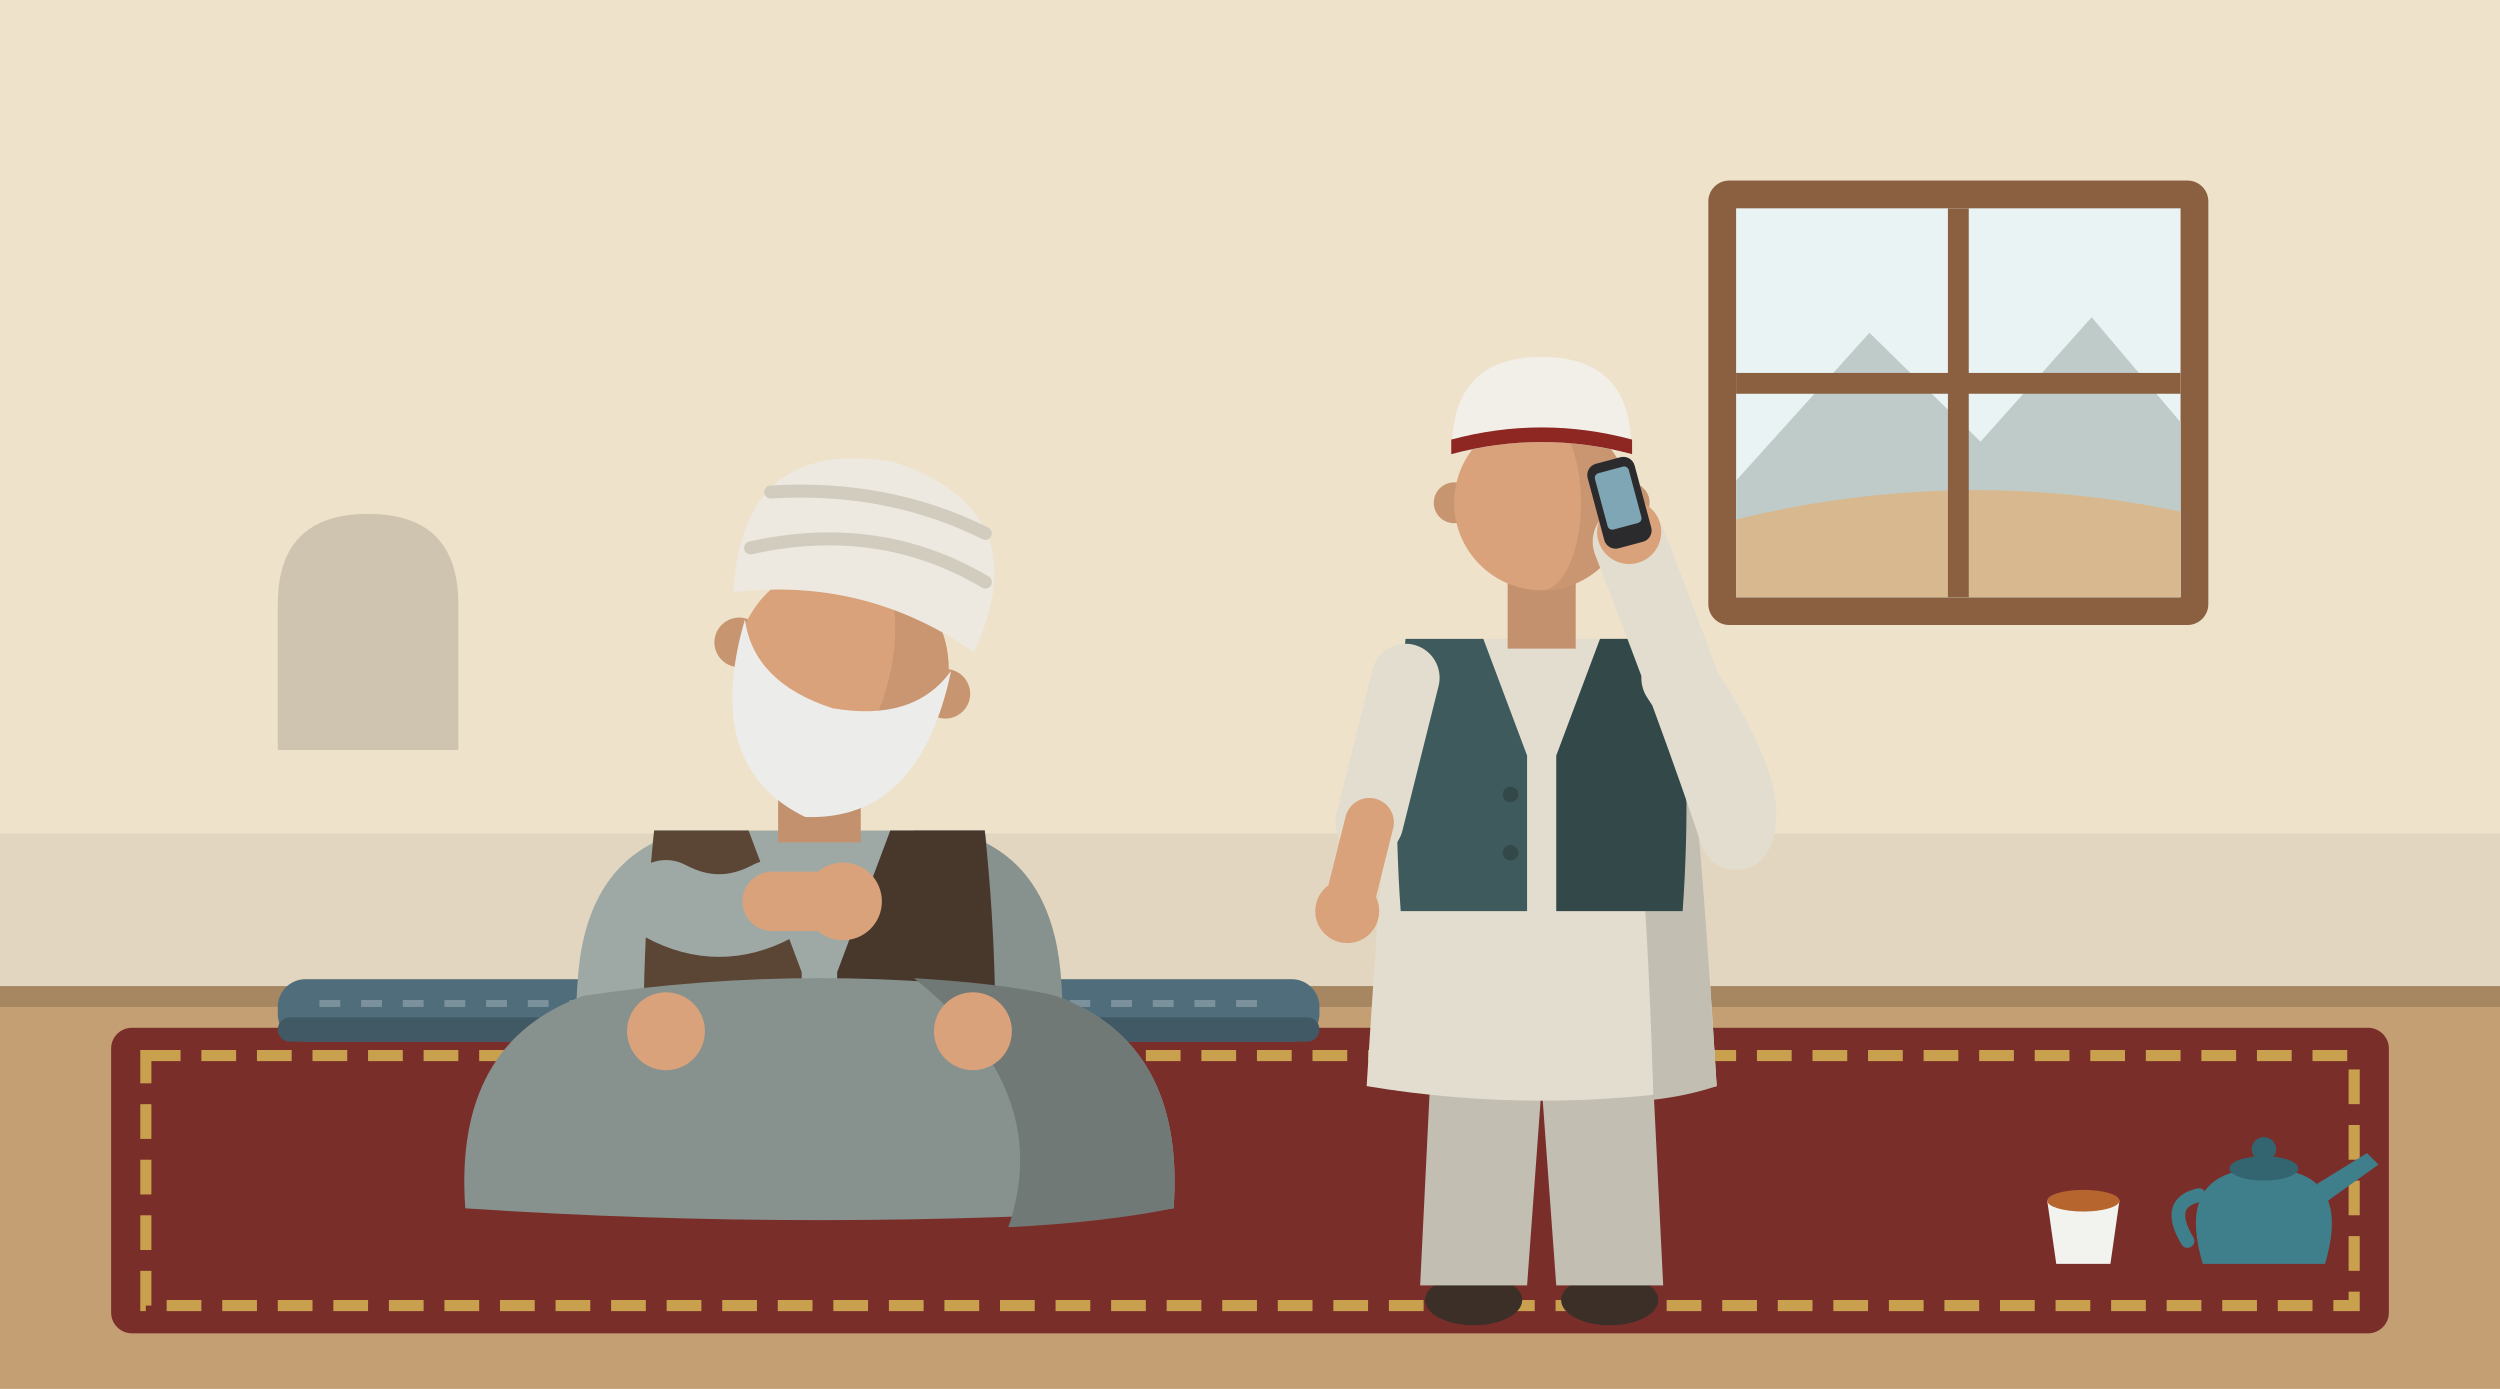
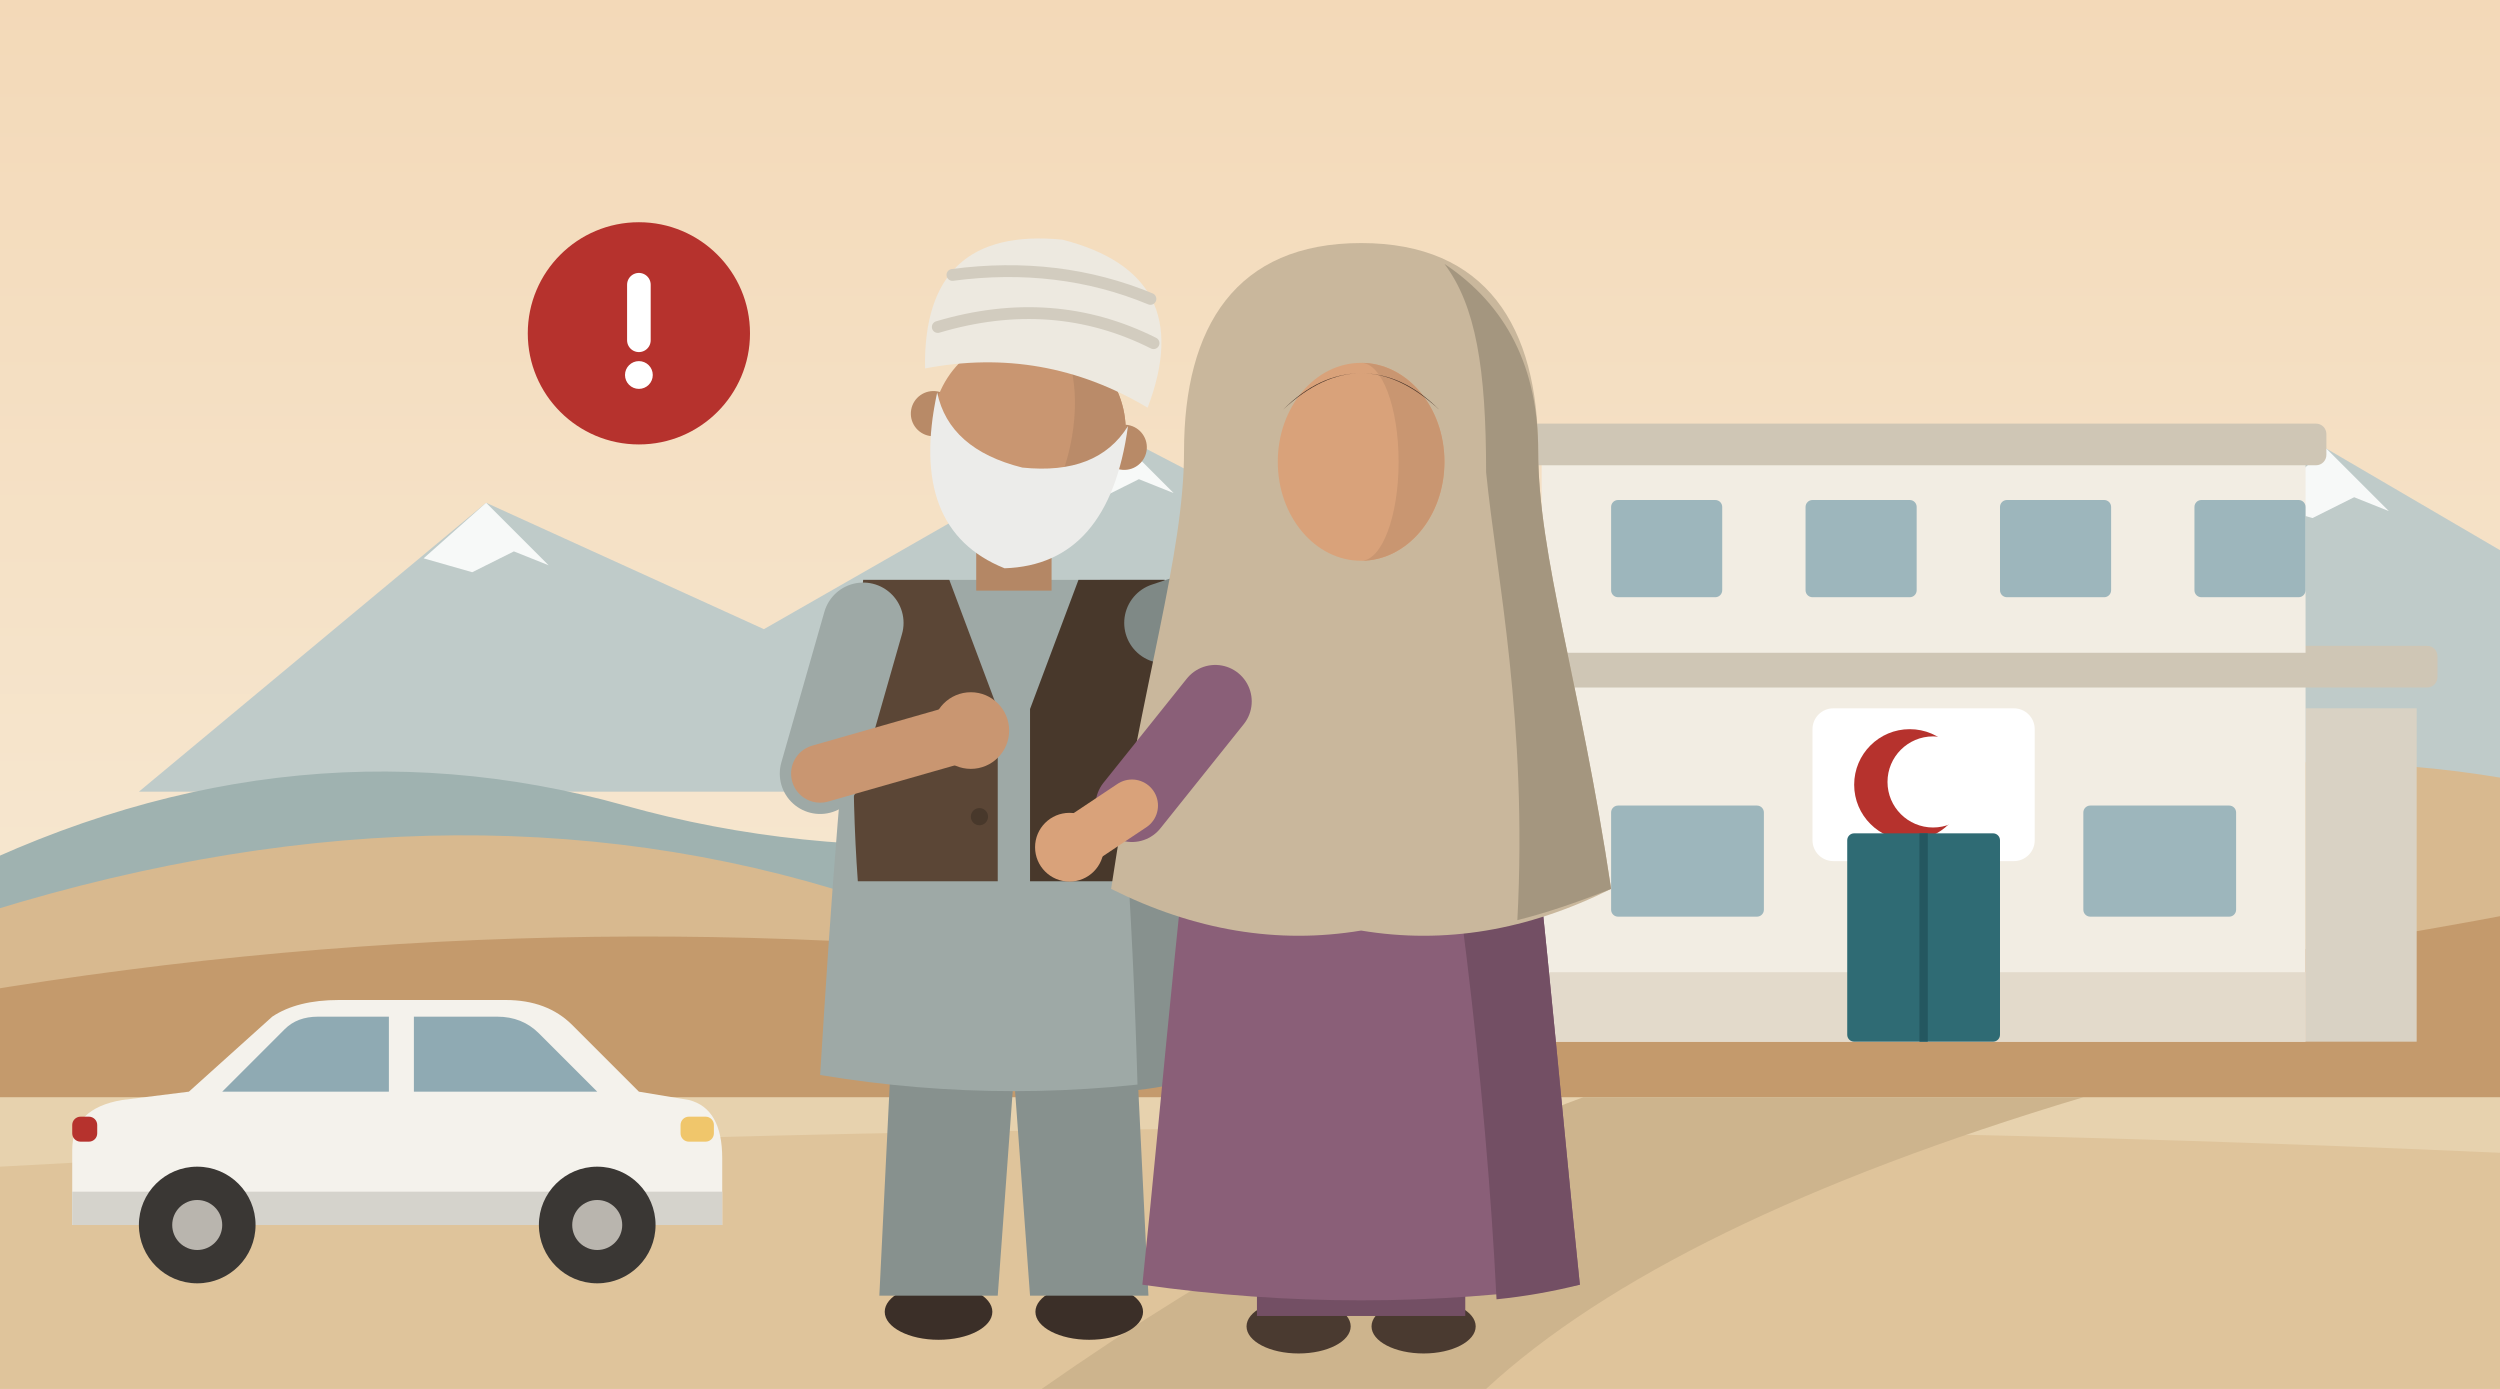
<svg xmlns="http://www.w3.org/2000/svg" viewBox="0 0 360 200">
-   <rect x="0" y="0" width="360" height="142" fill="#EFE2CB" />
-   <rect x="0" y="120" width="360" height="22" fill="#E3D6C0" />
-   <rect x="0" y="142" width="360" height="58" fill="#C49F74" />
-   <rect x="0" y="142" width="360" height="3" fill="#A68762" />
-   <rect x="246" y="26" width="72" height="64" rx="3" fill="#8A6040" />
-   <rect x="250" y="30" width="64" height="56" fill="#EAF3F4" />
-   <path d="M250 69.2L269.2 47.92L285.2 63.6L301.2 45.68L314 60.8V86H250Z" fill="#BFCBC9" />
-   <path d="M250 74.8Q282 66.96 314 73.68V86H250Z" fill="#D8B98F" />
-   <path d="M282 30v56M250 55.2h64" fill="none" stroke="#8A6040" stroke-width="3" />
-   <path d="M40 108v-21.0q0-13.0 13.0-13.0t13.0 13.0v21.0Z" fill="#CFC4AF" />
-   <rect x="16" y="148" width="328" height="44" rx="3" fill="#7A2E2A" />
-   <path d="M21 152h318v36h-318Z" fill="none" stroke="#C9A04E" stroke-width="1.6" stroke-dasharray="5 3" />
-   <rect x="40" y="141" width="150" height="9" rx="4" fill="#4F6D7A" />
-   <rect x="40" y="146.5" width="150" height="3.5" rx="1.75" fill="#405964" />
-   <path d="M46 144.5h138" fill="none" stroke="#7B919B" stroke-width="1" stroke-dasharray="3 3" />
-   <g transform="translate(118 174) scale(1.7)">
-     <g transform="translate(0 38)">
-       <path d="M-14 -70C-16 -55-17 -46-17.5 -40Q0 -37.5 17.5 -40C17 -46 16 -55 14 -70Z" fill="#9EA9A6" />
-       <path d="M8 -70C10 -55 11 -46 11.5 -38.6Q15 -39 17.5 -40C17 -46 16 -55 14 -70Z" fill="#87918E" />
-       <path d="M-14 -69Q-20 -66-20.5 -57L-21.5 -40Q-19 -38-16.5 -39Q-15.5 -52-12 -62Z" fill="#9EA9A6" />
-       <path d="M14 -69Q20 -66 20.5 -57L21.5 -40Q19 -38 16.5 -39Q15.5 -52 12 -62Z" fill="#87918E" />
-       <path d="M-14 -70Q-15.5 -56-14.5 -42H-1.5V-58L-6 -70Z" fill="#5B4636" />
-       <path d="M14 -70Q15.5 -56 14.5 -42H1.5V-58L6 -70Z" fill="#48382B" />
-       <circle cx="-3.2" cy="-54" r="0.8" fill="#48382B" />
-       <circle cx="-3.2" cy="-48" r="0.8" fill="#48382B" />
-       <rect x="-3.5" y="-76" width="7" height="7" fill="#C3916D" />
-       <g transform="rotate(14 0 -76)">
-         <circle cx="-9" cy="-84" r="2.1" fill="#C79570" />
-         <circle cx="9" cy="-84" r="2.1" fill="#C79570" />
-         <circle cx="0" cy="-84" r="9" fill="#D9A27A" />
-         <path d="M0 -93A9 9 0 0 1 0 -75A4.05 9 0 0 0 0 -93Z" fill="#C99671" />
-         <path d="M-9 -86Q-9.5 -73 0 -71Q9.5 -73 9 -86Q7 -81 0 -80.5Q-7 -81-9 -86Z" fill="#ECECEA" />
-         <path d="M-10.5 -88Q-13 -101 0 -102Q13 -101 10.5 -88Q0 -92-10.5 -88Z" fill="#EDE9E0" />
-         <path d="M-10 -92Q0 -97 10 -94M-9.5 -97Q0 -100 9 -98" fill="none" stroke="#D2CCBF" stroke-width="1.1" stroke-linecap="round" stroke-linejoin="round" />
-       </g>
-     </g>
-     <path d="M-30 0Q-31 -14-20 -18Q0 -21 20 -18Q31 -14 30 0Q0 2-30 0Z" fill="#87918E" />
-     <path d="M8 -19.5Q16 -19 20 -18Q31 -14 30 0Q24 1.2 16 1.6Q20 -10 8 -19.5Z" fill="#717977" />
-     <circle cx="-13" cy="-15" r="3.3" fill="#D9A27A" />
-     <circle cx="13" cy="-15" r="3.3" fill="#D9A27A" />
-     <path d="M-13 -26Q-8.5 -23.6 -4 -26" fill="none" stroke="#9EA9A6" stroke-width="7" stroke-linecap="round" />
-     <path d="M-4 -26L2 -26" fill="none" stroke="#D9A27A" stroke-width="5.04" stroke-linecap="round" />
-     <circle cx="2" cy="-26" r="3.29" fill="#D9A27A" />
+   <defs>
+     <linearGradient id="sky" x1="0" y1="0" x2="0" y2="1">
+       <stop offset="0" stop-color="#F3D9B8" />
+       <stop offset="1" stop-color="#F8EEDC" />
+     </linearGradient>
+   </defs>
+   <rect width="360" height="200" fill="url(#sky)" />
+   <path d="M-10 114L20 114L70 72.4L110 90.6L160 62L205 85.4L245 69.8L290 93.2L335 64.6L375 88L410 77.6L380 114Z" fill="#BFCBC9" />
+   <path d="M70 72.4L79 81.4L74 79.4L68 82.4L61 80.4Z" fill="#F7F9F8" />
+   <path d="M160 62L169 71L164 69L158 72L151 70Z" fill="#F7F9F8" />
+   <path d="M245 69.8L254 78.8L249 76.8L243 79.8L236 77.8Z" fill="#F7F9F8" />
+   <path d="M335 64.6L344 73.6L339 71.6L333 74.6L326 72.6Z" fill="#F7F9F8" />
+   <path d="M-10 128Q40 102 90 116T200 110T310 120T370 108V188H-10Z" fill="#9FB2B0" />
+   <path d="M-10 134Q60 110 120 128T250 124T370 114V188H-10Z" fill="#D8B98F" />
+   <path d="M-10 144Q80 128 170 140T370 130V188H-10Z" fill="#C49A6C" />
+   <rect x="0" y="158" width="360" height="42" fill="#E7D2AE" />
+   <path d="M0 168Q180 158 360 166V200H0Z" fill="#DFC49B" />
+   <rect x="332" y="102" width="16" height="48" fill="#D9D2C4" />
+   <rect x="222" y="98" width="110" height="52" fill="#F2EDE3" />
+   <rect x="219" y="93" width="132" height="6" rx="1.5" fill="#CFC6B5" />
+   <rect x="222" y="140" width="110" height="10" fill="#E3DACB" />
+   <rect x="222" y="66" width="110" height="28" fill="#F2EDE3" />
+   <rect x="219" y="61" width="116" height="6" rx="1.5" fill="#CFC6B5" />
+   <rect x="232" y="72" width="16" height="14" rx="1" fill="#9DB6BC" />
+   <rect x="260" y="72" width="16" height="14" rx="1" fill="#9DB6BC" />
+   <rect x="288" y="72" width="16" height="14" rx="1" fill="#9DB6BC" />
+   <rect x="316" y="72" width="16" height="14" rx="1" fill="#9DB6BC" />
+   <rect x="261.0" y="102" width="32" height="22" rx="3" fill="#FFFFFF" />
+   <circle cx="275.0" cy="113" r="8" fill="#B6322D" />
+   <circle cx="278.36" cy="112.6" r="6.56" fill="#FFFFFF" />
+   <rect x="266.0" y="120" width="22" height="30" rx="1" fill="#2F6B74" />
+   <rect x="276.4" y="120" width="1.2" height="30" fill="#245760" />
+   <rect x="232" y="116" width="22" height="16" rx="1" fill="#9DB6BC" />
+   <rect x="300" y="116" width="22" height="16" rx="1" fill="#9DB6BC" />
+   <path d="M228 158Q190 172 150 200H214Q240 176 300 158Z" fill="#CDB48D" />
+   <g transform="translate(56 186) scale(1.2)">
+     <path d="M-38 -8V-17Q-38 -22-32 -23L-24 -24L-14 -33Q-11 -35-6 -35H14Q19 -35 22 -32L30 -24L36 -23Q40 -22 40 -16V-8Z" fill="#F4F2EC" />
+     <path d="M-38 -12H40V-8H-38Z" fill="#D5D3CC" />
+     <path d="M-20 -24L-12.5 -31.5Q-11 -33-8.5 -33H0V-24ZM3 -24V-33H13Q16 -33 18 -31L25 -24Z" fill="#8FAAB3" />
+     <circle cx="-23" cy="-8" r="7" fill="#3A3734" />
+     <circle cx="-23" cy="-8" r="3" fill="#B9B5AE" />
+     <circle cx="25" cy="-8" r="7" fill="#3A3734" />
+     <circle cx="25" cy="-8" r="3" fill="#B9B5AE" />
+     <rect x="35" y="-21" width="4" height="3" rx="1" fill="#F0C66B" />
+     <rect x="-38" y="-21" width="3" height="3" rx="1" fill="#B6322D" />
  </g>
-   <g transform="translate(222 190) scale(1.4)">
+   <g transform="translate(146 192) scale(1.55)">
    <ellipse cx="-7" cy="-2" rx="5" ry="2.6" fill="#3B2F28" />
    <ellipse cx="7" cy="-2" rx="5" ry="2.6" fill="#3B2F28" />
-     <path d="M-11 -34L-12.5 -3.5H-1.5L0 -24L1.5 -3.5H12.5L11 -34Z" fill="#C3BEB2" />
-     <path d="M-14 -70C-16 -55-17 -40-18 -24Q0 -21 18 -24C17 -40 16 -55 14 -70Z" fill="#E3DDCF" />
-     <path d="M8 -70C10 -55 11 -40 11.5 -22.6Q15 -23 18 -24C17 -40 16 -55 14 -70Z" fill="#C3BEB2" />
-     <path d="M-14 -70Q-15.5 -56-14.5 -42H-1.5V-58L-6 -70Z" fill="#3F5A5C" />
-     <path d="M14 -70Q15.5 -56 14.5 -42H1.5V-58L6 -70Z" fill="#324849" />
-     <circle cx="-3.2" cy="-54" r="0.8" fill="#324849" />
-     <circle cx="-3.2" cy="-48" r="0.8" fill="#324849" />
-     <rect x="-3.5" y="-76" width="7" height="7" fill="#C3916D" />
-     <circle cx="-9" cy="-84" r="2.1" fill="#C79570" />
-     <circle cx="9" cy="-84" r="2.1" fill="#C79570" />
-     <circle cx="0" cy="-84" r="9" fill="#D9A27A" />
-     <path d="M0 -93A9 9 0 0 1 0 -75A4.05 9 0 0 0 0 -93Z" fill="#C99671" />
-     <path d="M-9.2 -89Q-9.5 -99 0 -99Q9.5 -99 9.2 -89Q0 -91.5-9.2 -89Z" fill="#F2EFE8" />
-     <path d="M-9.3 -90.5Q0 -93 9.3 -90.5V-89Q0 -91.5-9.3 -89Z" fill="#8E2622" />
-     <path d="M-14 -66Q-15.86 -58.56 -17.72 -51.12" fill="none" stroke="#E3DDCF" stroke-width="7" stroke-linecap="round" />
-     <path d="M-17.72 -51.12L-20 -42" fill="none" stroke="#D9A27A" stroke-width="5.04" stroke-linecap="round" />
-     <circle cx="-20" cy="-42" r="3.29" fill="#D9A27A" />
-     <path d="M14 -66Q22 -54 20 -50Q16 -62 9 -80" fill="none" stroke="#E3DDCF" stroke-width="7.5" stroke-linecap="round" stroke-linejoin="round" />
-     <circle cx="9" cy="-81" r="3.3" fill="#D9A27A" />
-     <g transform="translate(8 -84) rotate(-15)">
-       <rect x="-2.5" y="-4.5" width="5" height="9" rx="1.2" fill="#2B2B2E" />
-       <rect x="-1.8" y="-3.5" width="3.6" height="6" rx="0.5" fill="#7FA6B4" />
+     <path d="M-11 -34L-12.5 -3.5H-1.5L0 -24L1.5 -3.5H12.5L11 -34Z" fill="#87918E" />
+     <path d="M-14 -70C-16 -55-17 -40-18 -24Q0 -21 18 -24C17 -40 16 -55 14 -70Z" fill="#9EA9A6" />
+     <path d="M8 -70C10 -55 11 -40 11.5 -22.6Q15 -23 18 -24C17 -40 16 -55 14 -70Z" fill="#87918E" />
+     <path d="M-14 -70Q-15.5 -56-14.5 -42H-1.5V-58L-6 -70Z" fill="#5B4636" />
+     <path d="M14 -70Q15.5 -56 14.5 -42H1.5V-58L6 -70Z" fill="#48382B" />
+     <circle cx="-3.2" cy="-54" r="0.8" fill="#48382B" />
+     <circle cx="-3.2" cy="-48" r="0.8" fill="#48382B" />
+     <rect x="-3.5" y="-76" width="7" height="7" fill="#B48765" />
+     <g transform="rotate(10 0 -76)">
+       <circle cx="-9" cy="-84" r="2.1" fill="#B88A67" />
+       <circle cx="9" cy="-84" r="2.1" fill="#B88A67" />
+       <circle cx="0" cy="-84" r="9" fill="#C99671" />
+       <path d="M0 -93A9 9 0 0 1 0 -75A4.05 9 0 0 0 0 -93Z" fill="#BA8B69" />
+       <path d="M-9 -86Q-9.5 -73 0 -71Q9.5 -73 9 -86Q7 -81 0 -80.5Q-7 -81-9 -86Z" fill="#ECECEA" />
+       <path d="M-10.5 -88Q-13 -101 0 -102Q13 -101 10.5 -88Q0 -92-10.5 -88Z" fill="#EDE9E0" />
+       <path d="M-10 -92Q0 -97 10 -94M-9.5 -97Q0 -100 9 -98" fill="none" stroke="#D2CCBF" stroke-width="1.1" stroke-linecap="round" stroke-linejoin="round" />
    </g>
+     <path d="M-14 -66Q-16 -59 -18 -52" fill="none" stroke="#9EA9A6" stroke-width="7.5" stroke-linecap="round" />
+     <path d="M-18 -52L-4 -56" fill="none" stroke="#C99671" stroke-width="5.4" stroke-linecap="round" />
+     <circle cx="-4" cy="-56" r="3.56" fill="#C99671" />
+     <path d="M14 -66Q20 -68 26 -70" fill="none" stroke="#7F8986" stroke-width="7.5" stroke-linecap="round" />
+     <path d="M26 -70L40 -70" fill="none" stroke="#C99671" stroke-width="5.4" stroke-linecap="round" />
  </g>
-   <g transform="translate(300 182) scale(1.3)">
-     <path d="M-4 -7H4L3 0H-3Z" fill="#F2F2EE" />
-     <ellipse cx="0" cy="-7" rx="4" ry="1.2" fill="#B5652D" />
+   <g transform="translate(196 194) scale(1.5)">
+     <ellipse cx="-6" cy="-2" rx="5" ry="2.6" fill="#4A3A30" />
+     <ellipse cx="6" cy="-2" rx="5" ry="2.6" fill="#4A3A30" />
+     <path d="M-10 -10H10V-3H-10Z" fill="#734F64" />
+     <path d="M-14 -70C-17 -50-19 -25-21 -6Q0 -3 21 -6C19 -25 17 -50 14 -70Z" fill="#8A5F78" />
+     <path d="M5 -70C9 -50 12 -25 13 -4.6Q17 -5 21 -6C19 -25 17 -50 14 -70Z" fill="#734F64" />
+     <path d="M-13 -70C-15 -58-16 -50-17 -42H17C16 -50 15 -58 13 -70Z" fill="#8A5F78" />
+     <path d="M0 -106C-12 -106-17 -98-17 -86C-17 -76-21 -64-24 -44Q-12 -38 0 -40Q12 -38 24 -44C21 -64 17 -76 17 -86C17 -98 12 -106 0 -106Z" fill="#C9B79C" />
+     <path d="M8 -104C14 -100 17 -94 17 -86C17 -76 21 -64 24 -44Q19 -42 15 -41C16 -60 13 -74 12 -84C12 -94 11 -100 8 -104Z" fill="#A4967F" />
+     <ellipse cx="0" cy="-85" rx="8" ry="9.5" fill="#D9A27A" />
+     <path d="M0 -94.5A8 9.5 0 0 1 0 -75.5A3.6 9.5 0 0 0 0 -94.5Z" fill="#C99671" />
+     <path d="M-7.5 -90Q0 -97 7.5 -90Q4 -93.5 0 -93.5Q-4 -93.5-7.5 -90Z" fill="#3B2A22" />
+     <path d="M-14 -62Q-18 -57 -22 -52" fill="none" stroke="#8A5F78" stroke-width="7" stroke-linecap="round" />
+     <path d="M-22 -52L-28 -48" fill="none" stroke="#D9A27A" stroke-width="5" stroke-linecap="round" />
+     <circle cx="-28" cy="-48" r="3.3" fill="#D9A27A" />
  </g>
-   <g transform="translate(326 182) scale(1.1)">
-     <path d="M-8 0Q-11 -10-4 -12H4Q11 -10 8 0Z" fill="#3F7F8C" />
-     <path d="M8 -8L15 -13L13.5 -14.5L7 -10.5Z" fill="#3F7F8C" />
-     <ellipse cx="0" cy="-12.5" rx="4.5" ry="1.6" fill="#326570" />
-     <circle cx="0" cy="-15" r="1.6" fill="#326570" />
-     <path d="M-8.5 -9Q-13 -8-10 -3" fill="none" stroke="#3F7F8C" stroke-width="1.8" stroke-linecap="round" stroke-linejoin="round" />
-   </g>
+   <circle cx="92" cy="48" r="16" fill="#B6322D" />
+   <path d="M92 41v8" stroke="#FFFFFF" stroke-width="3.4" stroke-linecap="round" />
+   <circle cx="92" cy="54" r="2" fill="#FFFFFF" />
</svg>
